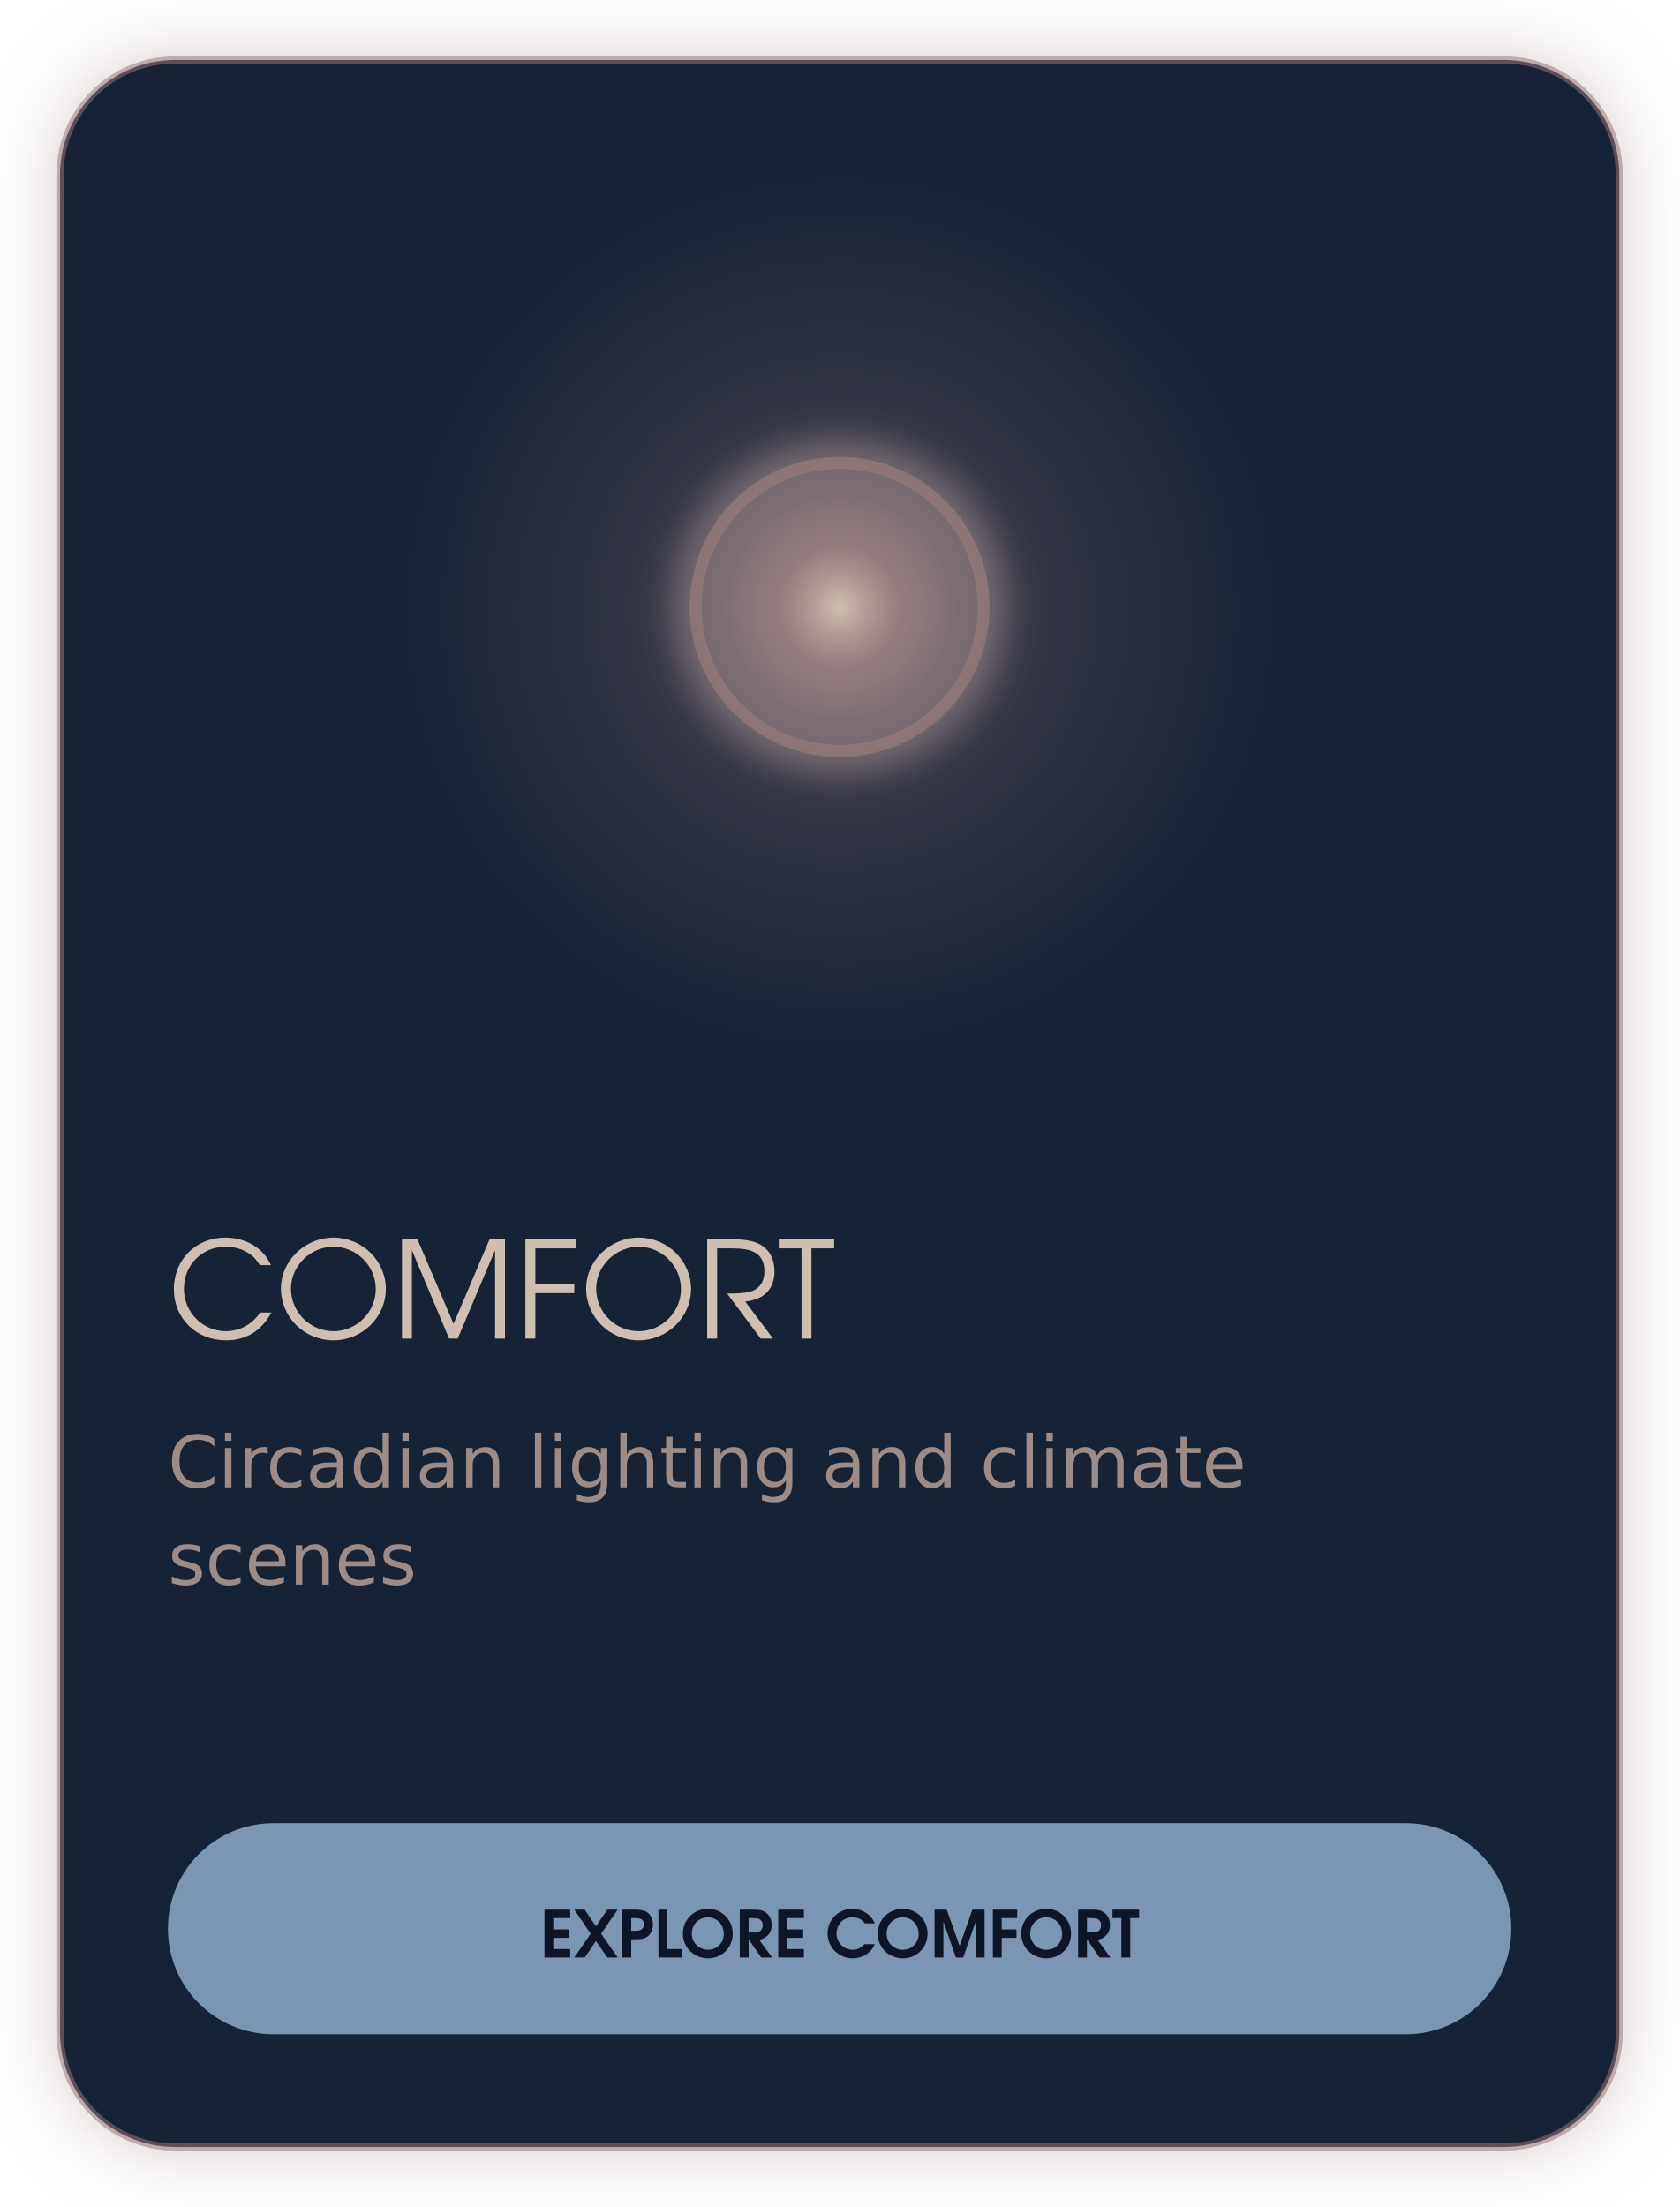
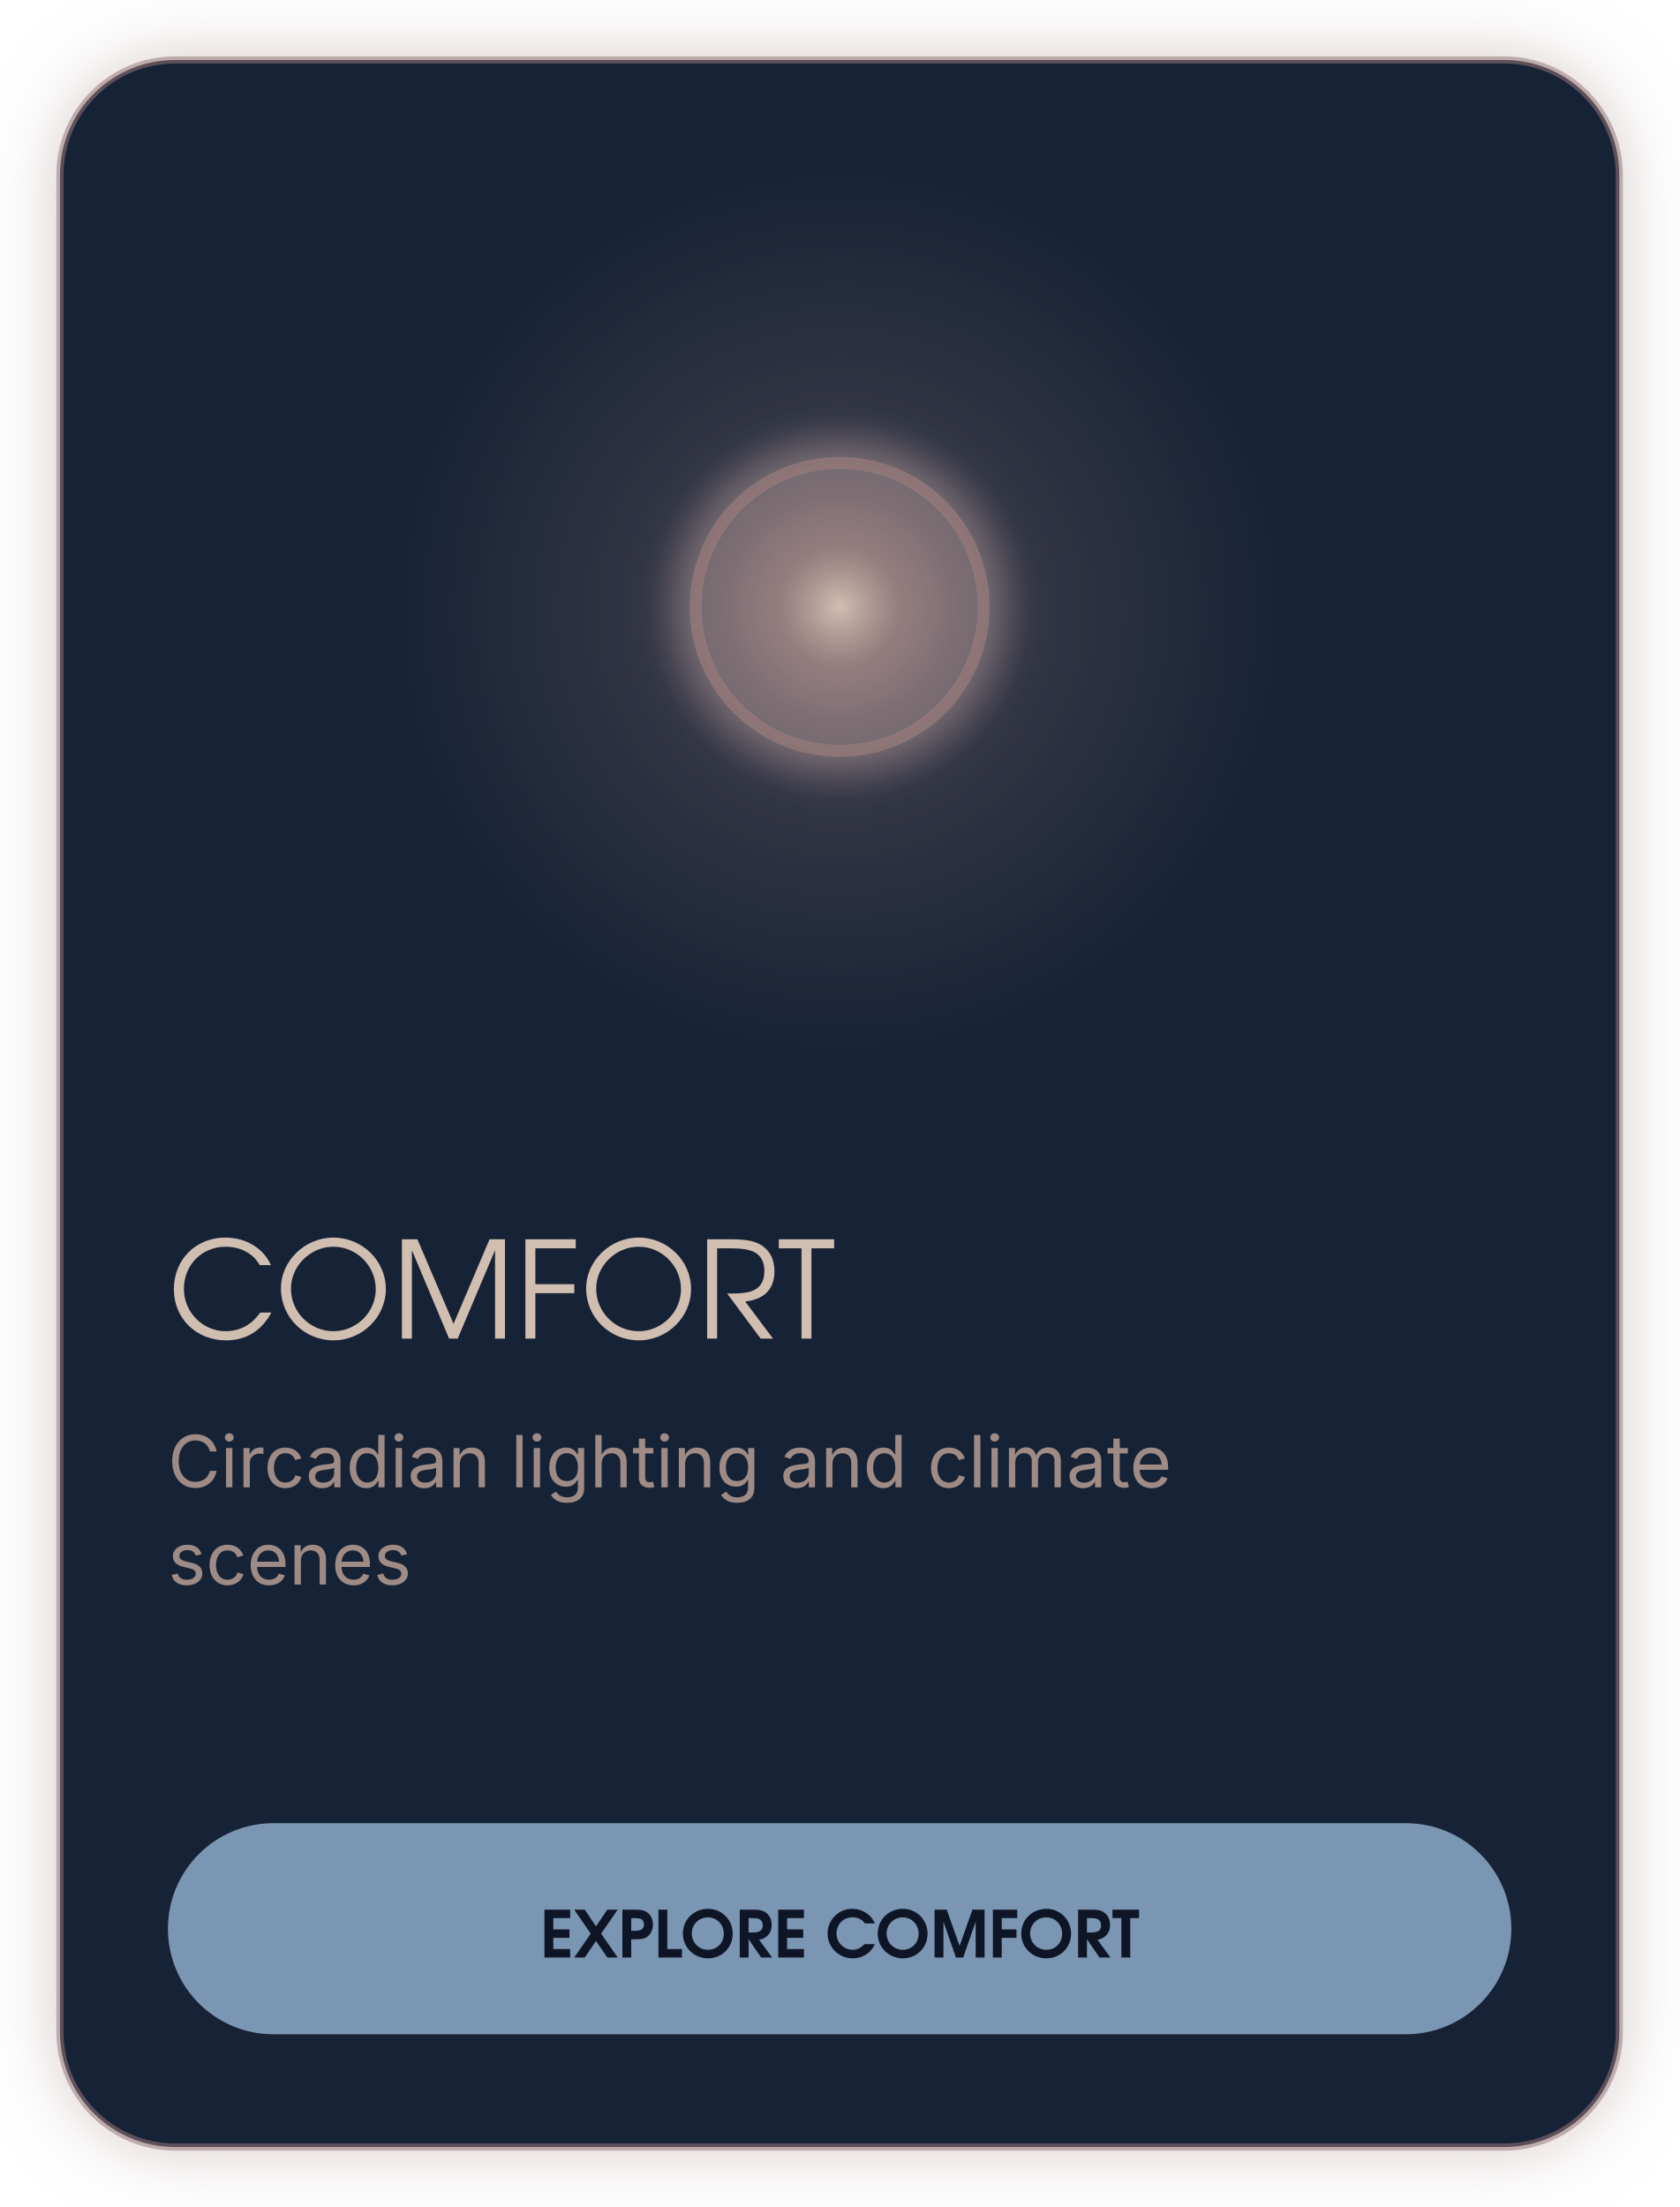
<svg xmlns="http://www.w3.org/2000/svg" width="700" height="920" viewBox="0 0 700 920" role="img" aria-label="COMFORT category card">
  <defs>
    <linearGradient id="bg" x1="0" y1="0" x2="1" y2="1">
      <stop stop-color="#0D1526" />
      <stop offset="1" stop-color="#172036" />
    </linearGradient>
    <linearGradient id="navyDrift" x1="0" y1="0" x2="0" y2="1">
      <stop stop-color="#0D1526" />
      <stop offset="1" stop-color="#172036" />
    </linearGradient>
    <linearGradient id="warmVeil" x1="0" y1="1" x2="0" y2="0">
      <stop stop-color="#D0BEB0" stop-opacity=".72" />
      <stop offset="1" stop-color="#D0BEB0" stop-opacity="0" />
    </linearGradient>
    <linearGradient id="lavenderMist" x1="0" y1="0" x2="1" y2="1">
      <stop stop-color="#7B96B2" stop-opacity=".55" />
      <stop offset="1" stop-color="#7B96B2" stop-opacity="0" />
    </linearGradient>
    <radialGradient id="roseDrift">
      <stop stop-color="#967878" stop-opacity=".85" />
      <stop offset="1" stop-color="#967878" stop-opacity="0" />
    </radialGradient>
    <radialGradient id="softLight">
      <stop stop-color="#D0BEB0" />
      <stop offset=".32" stop-color="#967878" stop-opacity=".7" />
      <stop offset="1" stop-color="#967878" stop-opacity="0" />
    </radialGradient>
    <filter id="roseGlow" x="-80%" y="-80%" width="260%" height="260%">
      <feGaussianBlur stdDeviation="14" result="b" />
      <feColorMatrix in="b" values="0 0 0 0 .588 0 0 0 0 .471 0 0 0 0 .471 0 0 0 .75 0" />
      <feMerge>
        <feMergeNode />
        <feMergeNode in="SourceGraphic" />
      </feMerge>
    </filter>
    <filter id="steelGlow" x="-80%" y="-80%" width="260%" height="260%">
      <feGaussianBlur stdDeviation="10" result="b" />
      <feColorMatrix in="b" values="0 0 0 0 .482 0 0 0 0 .588 0 0 0 0 .698 0 0 0 .7 0" />
      <feMerge>
        <feMergeNode />
        <feMergeNode in="SourceGraphic" />
      </feMerge>
    </filter>
    <filter id="shadow" x="-30%" y="-30%" width="160%" height="160%">
      <feDropShadow dx="0" dy="14" stdDeviation="18" flood-color="#0D1526" flood-opacity=".6" />
    </filter>
    <filter id="suedeNoise" x="0" y="0" width="100%" height="100%">
      <feTurbulence baseFrequency=".7" numOctaves="4" seed="23" type="fractalNoise" result="n" />
      <feColorMatrix in="n" type="saturate" values="0" result="g" />
      <feComponentTransfer in="g">
        <feFuncA type="table" tableValues="0 .15" />
      </feComponentTransfer>
      <feBlend in="SourceGraphic" mode="soft-light" />
    </filter>
    <style>
-       .display{font-family:'Century Gothic','URW Gothic','DejaVu Sans',sans-serif}
-       .body{font-family:Candara,'DejaVu Sans',sans-serif}
+       .display{font-family:'Manrope','URW Gothic','DejaVu Sans',sans-serif}
+       .body{font-family:Inter,'DejaVu Sans',sans-serif}
      .mono{font-family:Consolas,'DejaVu Sans Mono',monospace}
      .line{fill:none;stroke:#967878;stroke-width:18;stroke-linecap:round;stroke-linejoin:round}
      .line2{fill:none;stroke:#D0BEB0;stroke-width:12;stroke-linecap:round;stroke-linejoin:round}
      .soft{fill:#172036;stroke:#967878;stroke-opacity:.55;stroke-width:3}
    </style>
  </defs>
  <rect x="25" y="25" width="650" height="870" rx="48" fill="#172036" stroke="#967878" stroke-opacity=".55" stroke-width="3" filter="url(#roseGlow)" />
  <circle cx="350" cy="255" r="190" fill="url(#roseDrift)" opacity=".45" />
  <g transform="translate(222 125) scale(.5)" filter="url(#roseGlow)">
    <circle cx="256" cy="256" r="160" fill="url(#softLight)" />
    <circle cx="256" cy="256" r="120" fill="none" stroke="#967878" stroke-width="10" opacity=".75" />
  </g>
  <text x="70" y="558" class="display" font-size="56" fill="#D0BEB0">COMFORT</text>
  <text x="70" y="620" class="body" font-size="30" fill="#9E8B85" text-anchor="start" font-weight="400">Circadian lighting and climate</text>
  <text x="70" y="660.5" class="body" font-size="30" fill="#9E8B85" text-anchor="start" font-weight="400">scenes</text>
  <rect x="70" y="760" width="560" height="88" rx="44" fill="#7B96B2" />
  <text x="350" y="816" class="display" font-size="27" fill="#0D1526" text-anchor="middle" font-weight="700">EXPLORE COMFORT</text>
</svg>
